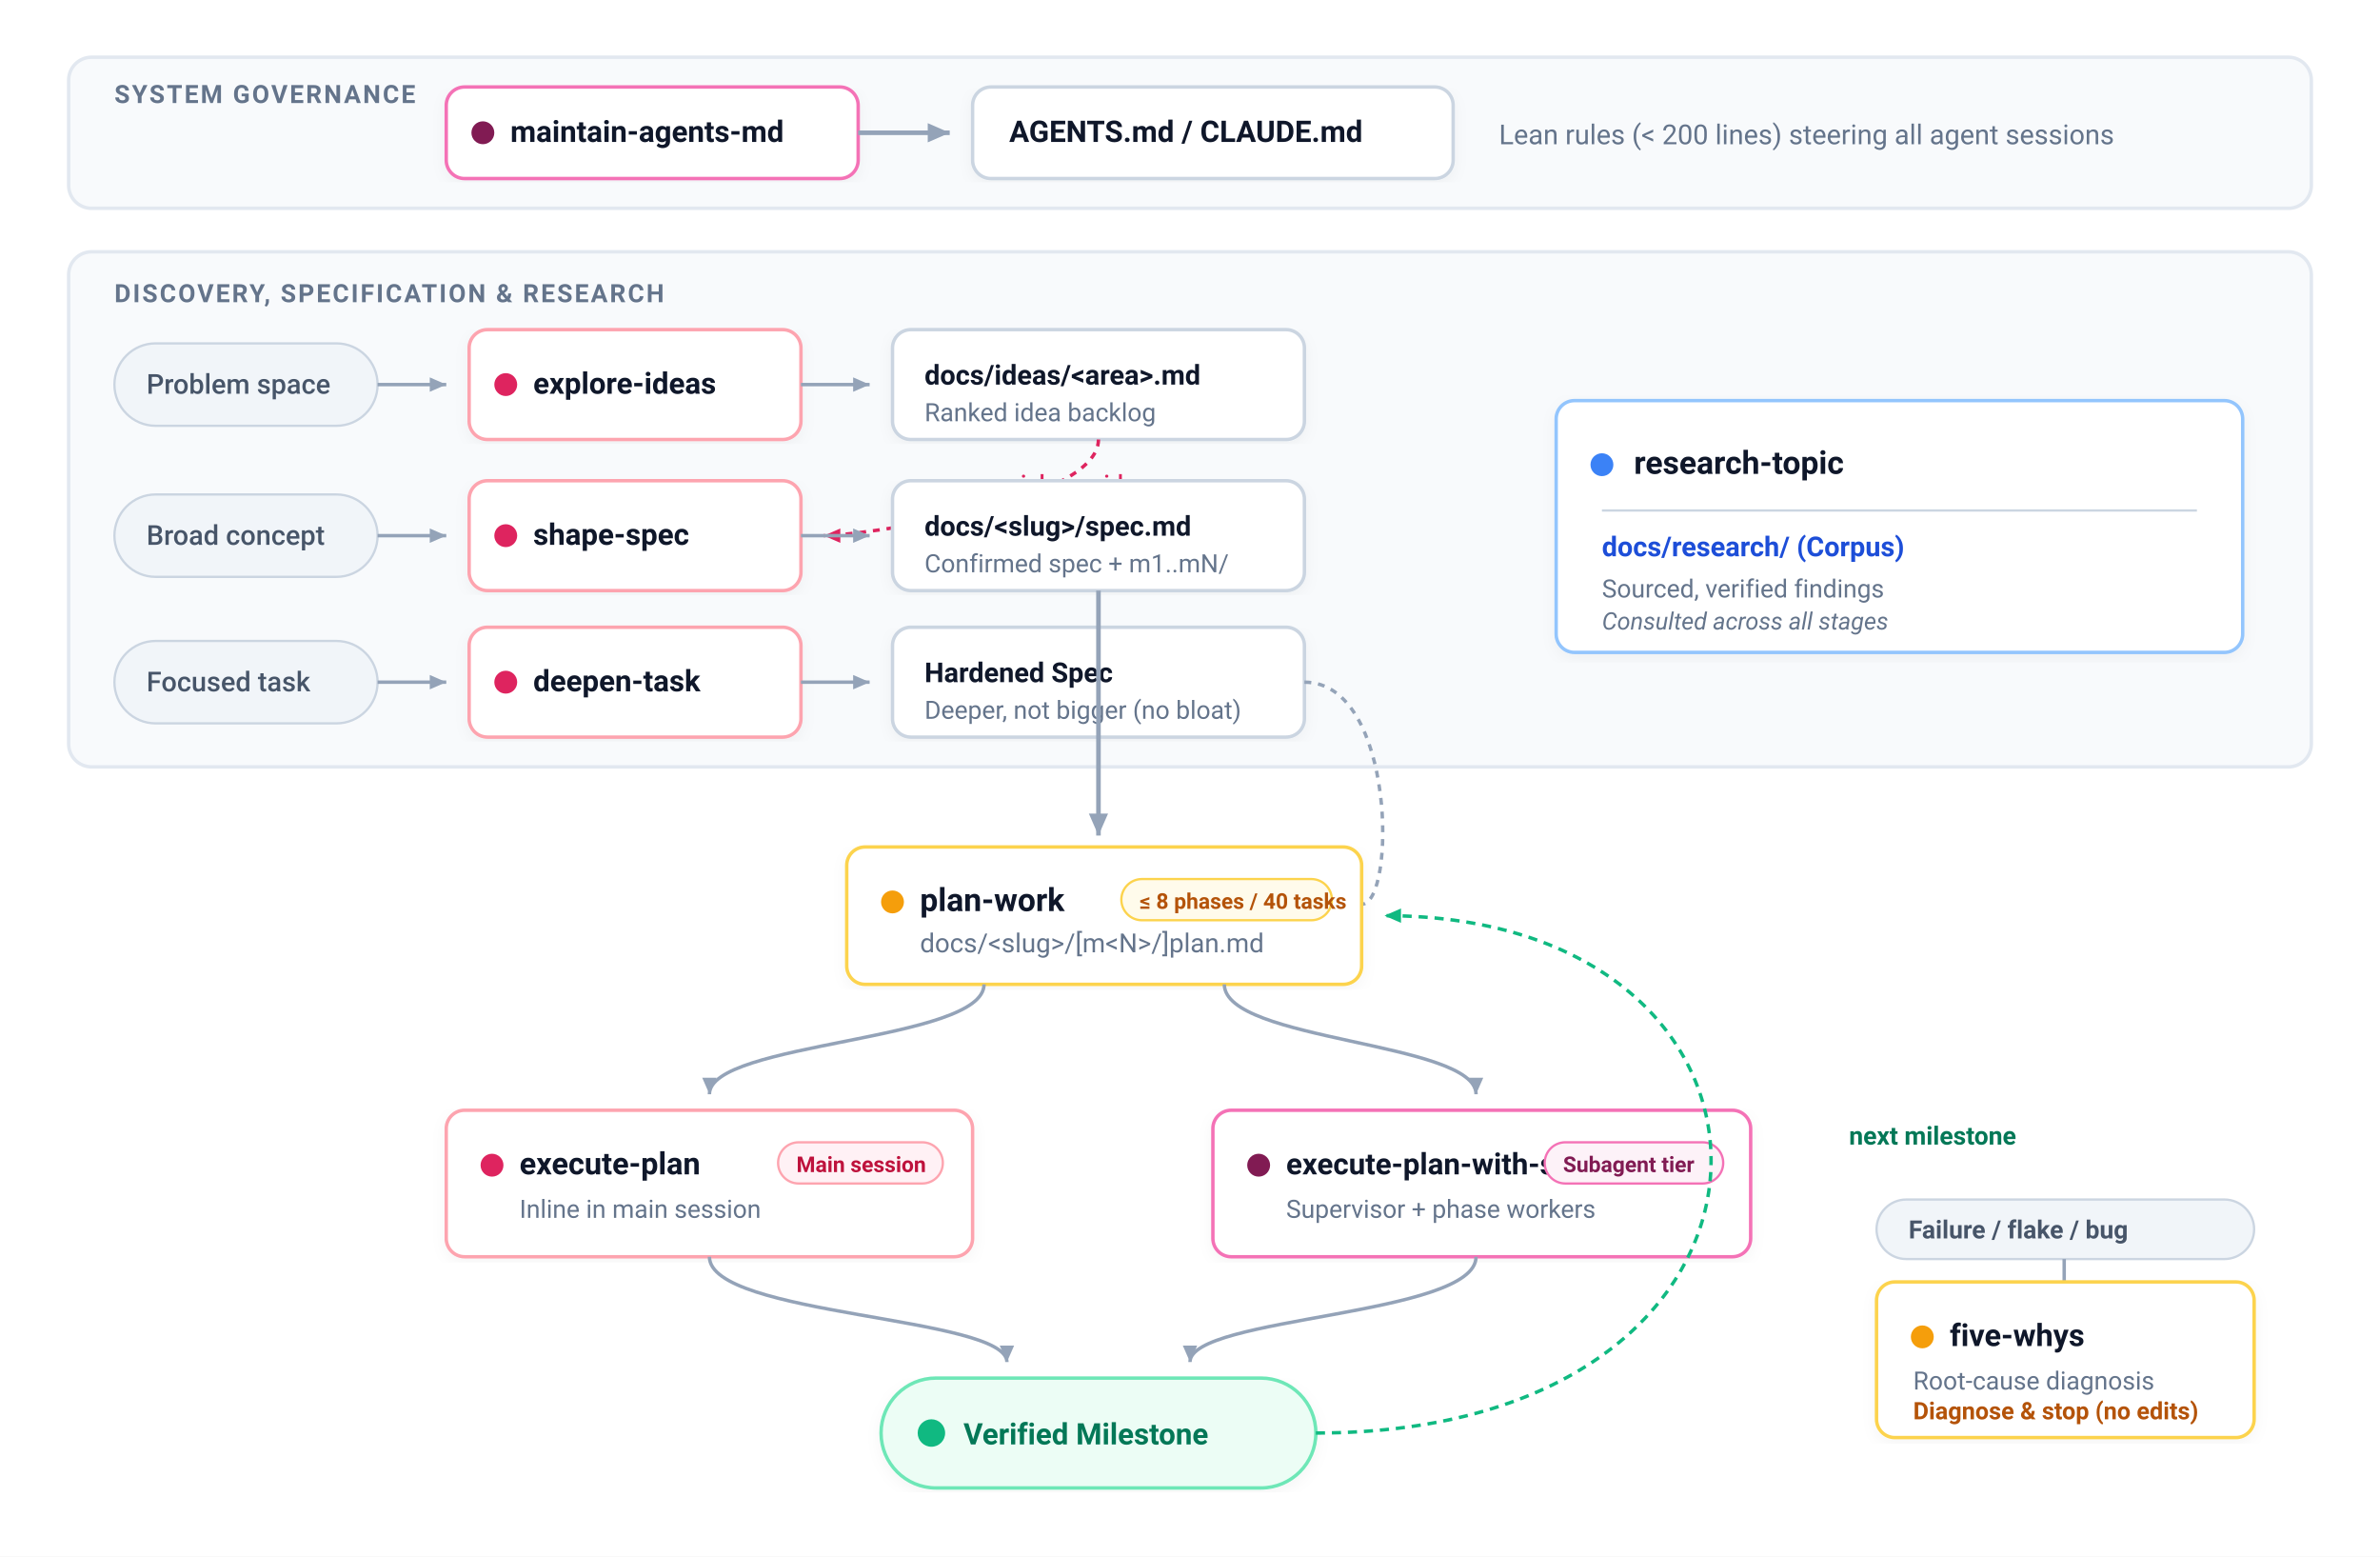
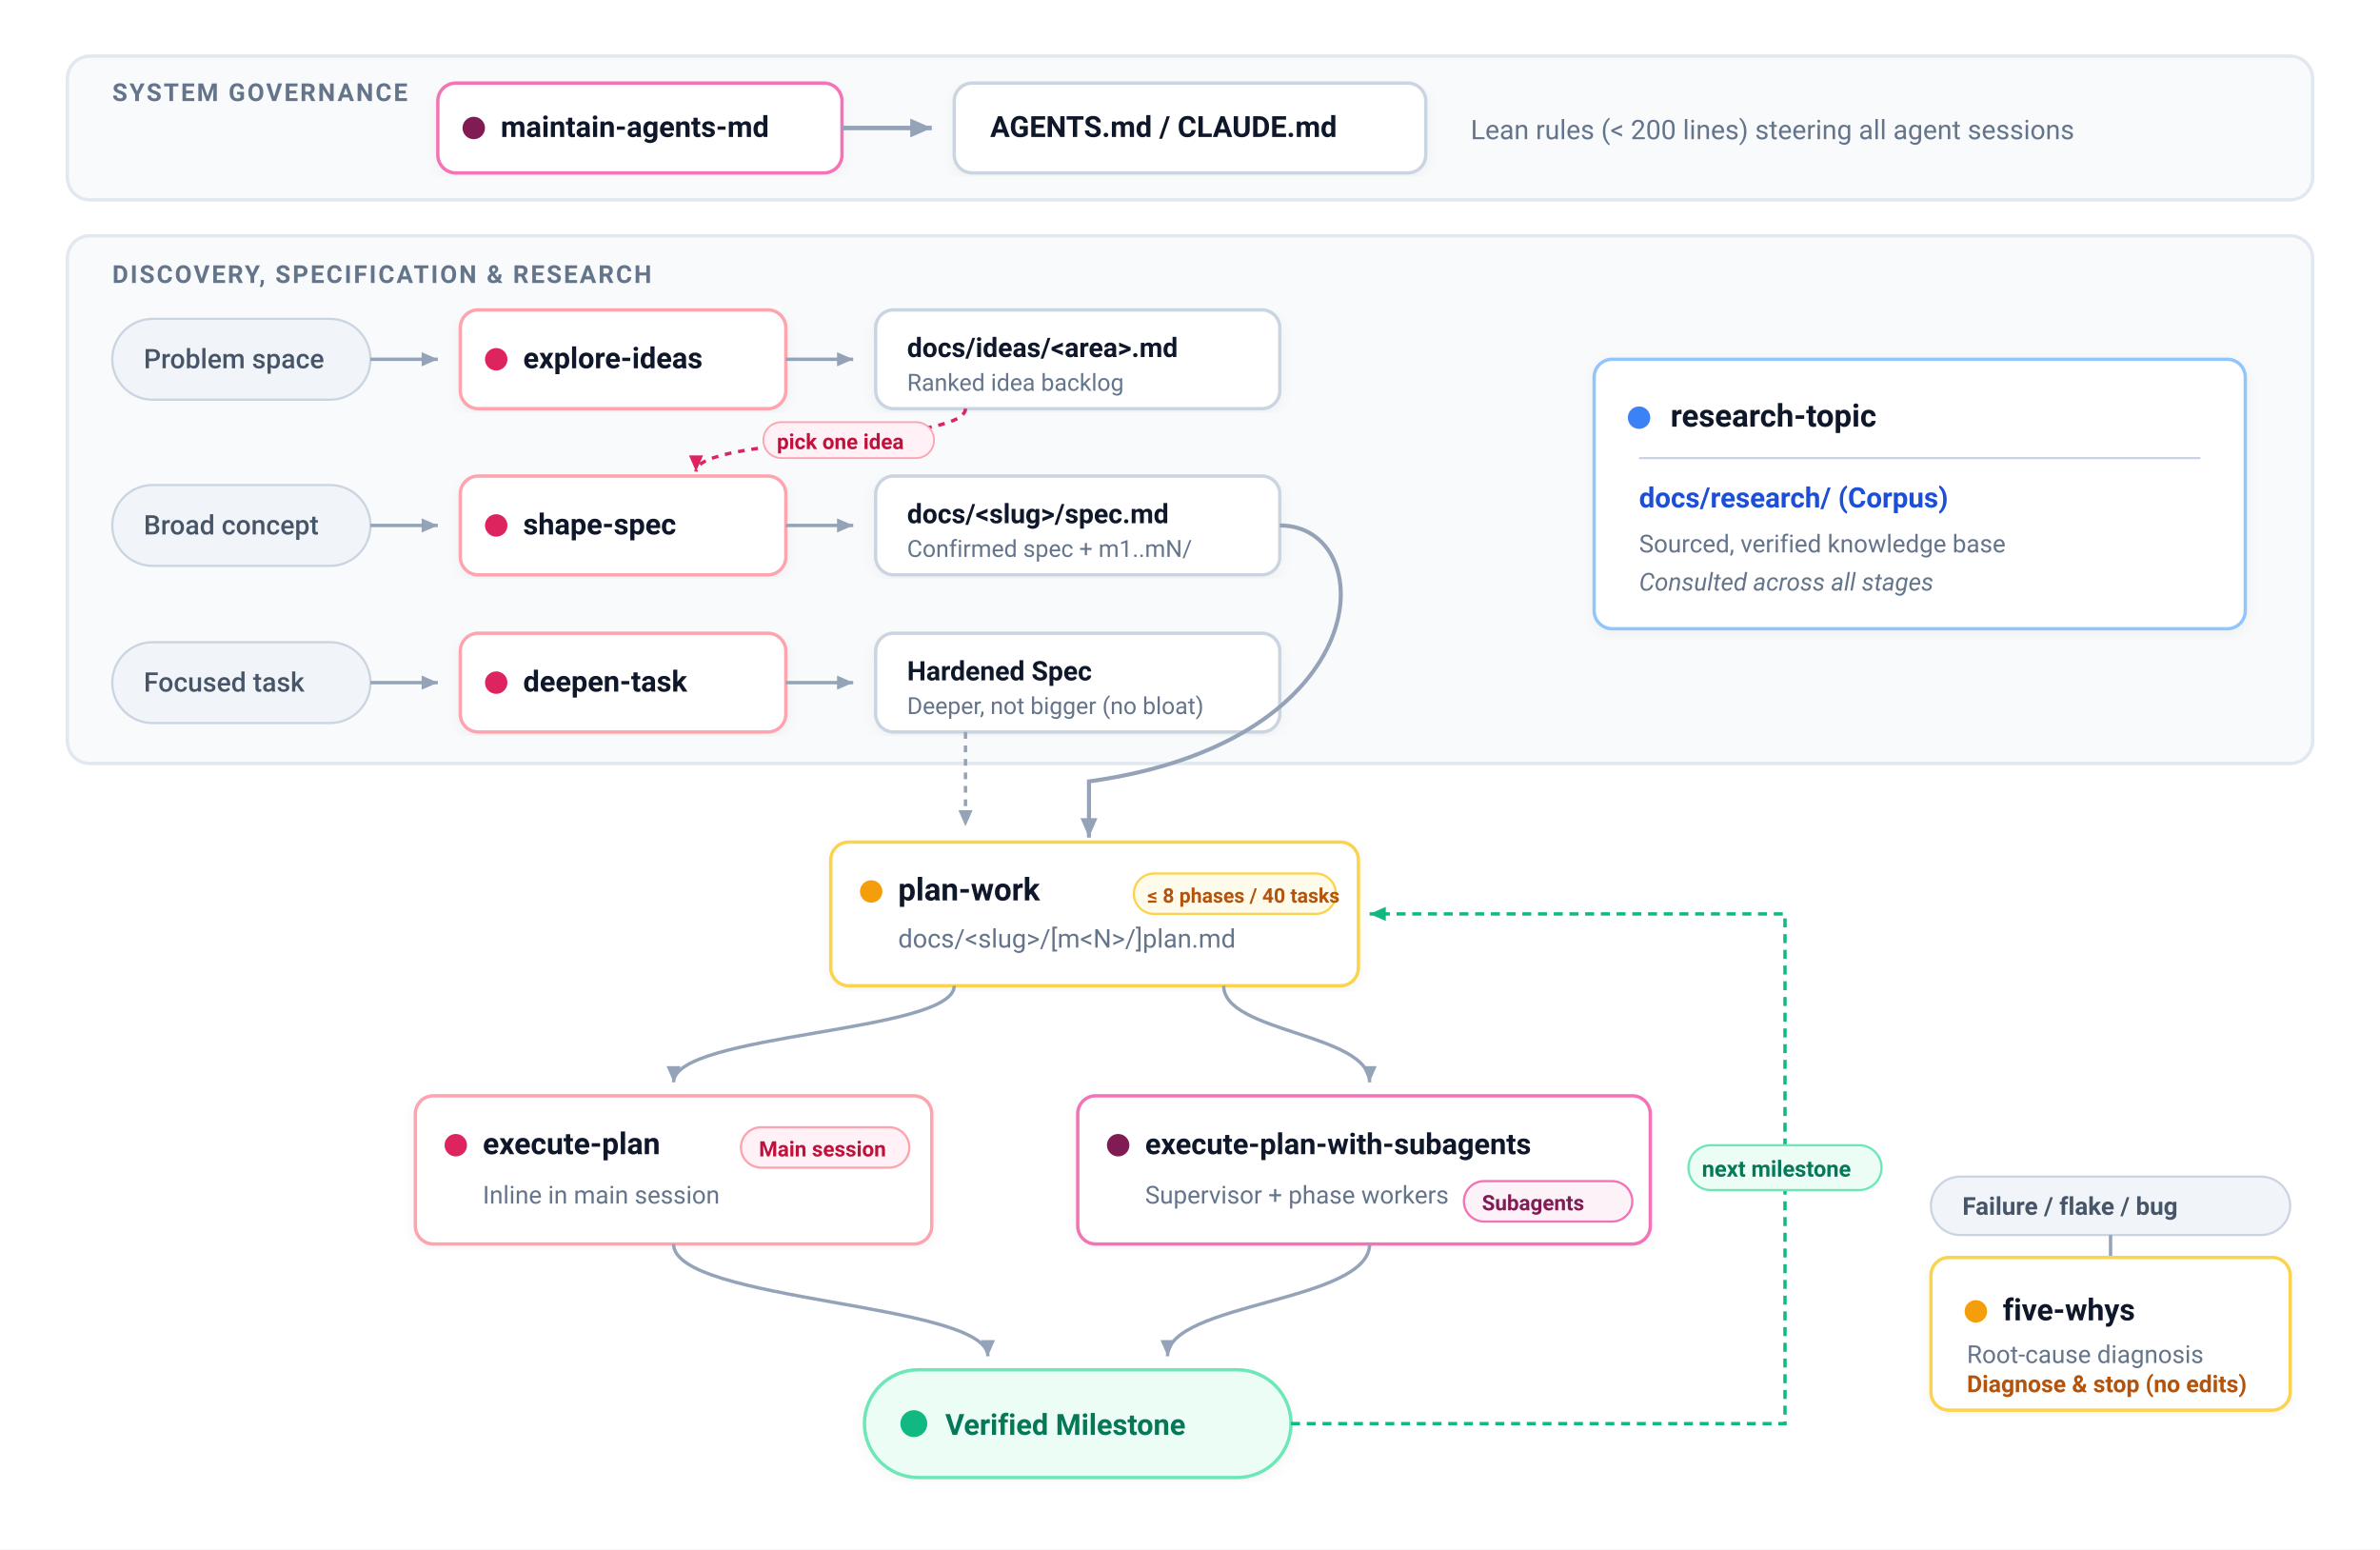
- <svg xmlns="http://www.w3.org/2000/svg" viewBox="0 0 1040 680" width="100%" height="100%" style="background-color: #FFFFFF; font-family: -apple-system, BlinkMacSystemFont, 'Segoe UI', Roboto, Helvetica, Arial, sans-serif;">
+ <svg xmlns="http://www.w3.org/2000/svg" viewBox="0 0 1060 690" width="100%" height="100%" style="background-color: #FFFFFF; font-family: -apple-system, BlinkMacSystemFont, 'Segoe UI', Roboto, Helvetica, Arial, sans-serif;">
  <defs>
    <marker id="arrow-light" viewBox="0 0 10 10" refX="8" refY="5" markerWidth="6" markerHeight="6" orient="auto-start-reverse">
      <path d="M 0 1.5 L 8 5 L 0 8.5 z" fill="#94A3B8" />
    </marker>
    <marker id="arrow-pink-light" viewBox="0 0 10 10" refX="8" refY="5" markerWidth="6" markerHeight="6" orient="auto-start-reverse">
      <path d="M 0 1.5 L 8 5 L 0 8.5 z" fill="#DE245F" />
    </marker>
    <marker id="arrow-emerald-light" viewBox="0 0 10 10" refX="8" refY="5" markerWidth="6" markerHeight="6" orient="auto-start-reverse">
      <path d="M 0 1.5 L 8 5 L 0 8.5 z" fill="#10B981" />
    </marker>
    <filter id="shadow-light" x="-4%" y="-4%" width="108%" height="108%">
      <feDropShadow dx="0" dy="2" stdDeviation="3" flood-color="rgba(0,0,0,0.04)" />
    </filter>
  </defs>
-   <rect width="1040" height="680" fill="#FFFFFF" />
-   <rect x="30" y="25" width="980" height="66" rx="10" fill="#F8FAFC" stroke="#E2E8F0" stroke-width="1.5" />
+   <rect width="1060" height="690" fill="#FFFFFF" />
+   <rect x="30" y="25" width="1000" height="64" rx="10" fill="#F8FAFC" stroke="#E2E8F0" stroke-width="1.5" />
  <text x="50" y="45" font-size="11" font-weight="700" fill="#64748B" letter-spacing="0.08em">SYSTEM GOVERNANCE</text>
-   <g transform="translate(195, 38)">
+   <g transform="translate(195, 37)">
    <rect width="180" height="40" rx="8" fill="#FFFFFF" stroke="#F472B6" stroke-width="1.5" filter="url(#shadow-light)" />
    <circle cx="16" cy="20" r="5" fill="#811B53" />
    <text x="28" y="24" font-size="13" font-weight="600" fill="#0F172A">maintain-agents-md</text>
  </g>
-   <path d="M 375 58 L 415 58" fill="none" stroke="#94A3B8" stroke-width="2" marker-end="url(#arrow-light)" />
-   <g transform="translate(425, 38)">
+   <path d="M 375 57 L 415 57" fill="none" stroke="#94A3B8" stroke-width="2" marker-end="url(#arrow-light)" />
+   <g transform="translate(425, 37)">
    <rect width="210" height="40" rx="8" fill="#FFFFFF" stroke="#CBD5E1" stroke-width="1.5" filter="url(#shadow-light)" />
    <text x="16" y="24" font-size="13" font-weight="600" fill="#0F172A">AGENTS.md / CLAUDE.md</text>
  </g>
-   <text x="655" y="63" font-size="12" fill="#64748B">Lean rules (&lt; 200 lines) steering all agent sessions</text>
-   <rect x="30" y="110" width="980" height="225" rx="10" fill="#F8FAFC" stroke="#E2E8F0" stroke-width="1.5" />
-   <text x="50" y="132" font-size="11" font-weight="700" fill="#64748B" letter-spacing="0.08em">DISCOVERY, SPECIFICATION &amp; RESEARCH</text>
-   <g transform="translate(50, 150)">
+   <text x="655" y="62" font-size="12" fill="#64748B">Lean rules (&lt; 200 lines) steering all agent sessions</text>
+   <rect x="30" y="105" width="1000" height="235" rx="10" fill="#F8FAFC" stroke="#E2E8F0" stroke-width="1.5" />
+   <text x="50" y="126" font-size="11" font-weight="700" fill="#64748B" letter-spacing="0.08em">DISCOVERY, SPECIFICATION &amp; RESEARCH</text>
+   <g transform="translate(50, 142)">
    <rect width="115" height="36" rx="18" fill="#F1F5F9" stroke="#CBD5E1" stroke-width="1" />
    <text x="14" y="22" font-size="12" font-weight="500" fill="#475569">Problem space</text>
  </g>
-   <path d="M 165 168 L 195 168" fill="none" stroke="#94A3B8" stroke-width="1.5" marker-end="url(#arrow-light)" />
-   <g transform="translate(205, 144)">
-     <rect width="145" height="48" rx="8" fill="#FFFFFF" stroke="#FDA4AF" stroke-width="1.5" filter="url(#shadow-light)" />
-     <circle cx="16" cy="24" r="5" fill="#DE245F" />
-     <text x="28" y="28" font-size="13" font-weight="600" fill="#0F172A">explore-ideas</text>
+   <path d="M 165 160 L 195 160" fill="none" stroke="#94A3B8" stroke-width="1.5" marker-end="url(#arrow-light)" />
+   <g transform="translate(205, 138)">
+     <rect width="145" height="44" rx="8" fill="#FFFFFF" stroke="#FDA4AF" stroke-width="1.5" filter="url(#shadow-light)" />
+     <circle cx="16" cy="22" r="5" fill="#DE245F" />
+     <text x="28" y="26" font-size="13" font-weight="600" fill="#0F172A">explore-ideas</text>
  </g>
-   <path d="M 350 168 L 380 168" fill="none" stroke="#94A3B8" stroke-width="1.5" marker-end="url(#arrow-light)" />
-   <g transform="translate(390, 144)">
-     <rect width="180" height="48" rx="8" fill="#FFFFFF" stroke="#CBD5E1" stroke-width="1.5" filter="url(#shadow-light)" />
-     <text x="14" y="24" font-size="12" font-weight="600" fill="#0F172A">docs/ideas/&lt;area&gt;.md</text>
-     <text x="14" y="40" font-size="11" fill="#64748B">Ranked idea backlog</text>
+   <path d="M 350 160 L 380 160" fill="none" stroke="#94A3B8" stroke-width="1.5" marker-end="url(#arrow-light)" />
+   <g transform="translate(390, 138)">
+     <rect width="180" height="44" rx="8" fill="#FFFFFF" stroke="#CBD5E1" stroke-width="1.5" filter="url(#shadow-light)" />
+     <text x="14" y="21" font-size="12" font-weight="600" fill="#0F172A">docs/ideas/&lt;area&gt;.md</text>
+     <text x="14" y="36" font-size="10.5" fill="#64748B">Ranked idea backlog</text>
  </g>
-   <path d="M 480 192 C 480 220 375 234 360 234" fill="none" stroke="#DE245F" stroke-width="1.5" stroke-dasharray="3 3" marker-end="url(#arrow-pink-light)" />
-   <text x="440" y="215" font-size="10.5" font-weight="500" fill="#DE245F">pick one idea</text>
+   <path d="M 430 182 C 430 198, 310 194, 310 210" fill="none" stroke="#DE245F" stroke-width="1.5" stroke-dasharray="3 3" marker-end="url(#arrow-pink-light)" />
+   <rect x="340" y="188" width="76" height="16" rx="8" fill="#FFF1F5" stroke="#FDA4AF" stroke-width="0.8" />
+   <text x="346" y="200" font-size="9.5" font-weight="600" fill="#BE123C">pick one idea</text>
  <g transform="translate(50, 216)">
    <rect width="115" height="36" rx="18" fill="#F1F5F9" stroke="#CBD5E1" stroke-width="1" />
    <text x="14" y="22" font-size="12" font-weight="500" fill="#475569">Broad concept</text>
  </g>
  <path d="M 165 234 L 195 234" fill="none" stroke="#94A3B8" stroke-width="1.5" marker-end="url(#arrow-light)" />
-   <g transform="translate(205, 210)">
-     <rect width="145" height="48" rx="8" fill="#FFFFFF" stroke="#FDA4AF" stroke-width="1.5" filter="url(#shadow-light)" />
-     <circle cx="16" cy="24" r="5" fill="#DE245F" />
-     <text x="28" y="28" font-size="13" font-weight="600" fill="#0F172A">shape-spec</text>
+   <g transform="translate(205, 212)">
+     <rect width="145" height="44" rx="8" fill="#FFFFFF" stroke="#FDA4AF" stroke-width="1.5" filter="url(#shadow-light)" />
+     <circle cx="16" cy="22" r="5" fill="#DE245F" />
+     <text x="28" y="26" font-size="13" font-weight="600" fill="#0F172A">shape-spec</text>
  </g>
  <path d="M 350 234 L 380 234" fill="none" stroke="#94A3B8" stroke-width="1.5" marker-end="url(#arrow-light)" />
-   <g transform="translate(390, 210)">
-     <rect width="180" height="48" rx="8" fill="#FFFFFF" stroke="#CBD5E1" stroke-width="1.5" filter="url(#shadow-light)" />
-     <text x="14" y="24" font-size="12" font-weight="600" fill="#0F172A">docs/&lt;slug&gt;/spec.md</text>
-     <text x="14" y="40" font-size="11" fill="#64748B">Confirmed spec + m1..mN/</text>
+   <g transform="translate(390, 212)">
+     <rect width="180" height="44" rx="8" fill="#FFFFFF" stroke="#CBD5E1" stroke-width="1.5" filter="url(#shadow-light)" />
+     <text x="14" y="21" font-size="12" font-weight="600" fill="#0F172A">docs/&lt;slug&gt;/spec.md</text>
+     <text x="14" y="36" font-size="10.5" fill="#64748B">Confirmed spec + m1..mN/</text>
  </g>
-   <g transform="translate(50, 280)">
+   <g transform="translate(50, 286)">
    <rect width="115" height="36" rx="18" fill="#F1F5F9" stroke="#CBD5E1" stroke-width="1" />
    <text x="14" y="22" font-size="12" font-weight="500" fill="#475569">Focused task</text>
  </g>
-   <path d="M 165 298 L 195 298" fill="none" stroke="#94A3B8" stroke-width="1.5" marker-end="url(#arrow-light)" />
-   <g transform="translate(205, 274)">
-     <rect width="145" height="48" rx="8" fill="#FFFFFF" stroke="#FDA4AF" stroke-width="1.5" filter="url(#shadow-light)" />
-     <circle cx="16" cy="24" r="5" fill="#DE245F" />
-     <text x="28" y="28" font-size="13" font-weight="600" fill="#0F172A">deepen-task</text>
+   <path d="M 165 304 L 195 304" fill="none" stroke="#94A3B8" stroke-width="1.5" marker-end="url(#arrow-light)" />
+   <g transform="translate(205, 282)">
+     <rect width="145" height="44" rx="8" fill="#FFFFFF" stroke="#FDA4AF" stroke-width="1.5" filter="url(#shadow-light)" />
+     <circle cx="16" cy="22" r="5" fill="#DE245F" />
+     <text x="28" y="26" font-size="13" font-weight="600" fill="#0F172A">deepen-task</text>
  </g>
-   <path d="M 350 298 L 380 298" fill="none" stroke="#94A3B8" stroke-width="1.5" marker-end="url(#arrow-light)" />
-   <g transform="translate(390, 274)">
-     <rect width="180" height="48" rx="8" fill="#FFFFFF" stroke="#CBD5E1" stroke-width="1.5" filter="url(#shadow-light)" />
-     <text x="14" y="24" font-size="12" font-weight="600" fill="#0F172A">Hardened Spec</text>
-     <text x="14" y="40" font-size="11" fill="#64748B">Deeper, not bigger (no bloat)</text>
+   <path d="M 350 304 L 380 304" fill="none" stroke="#94A3B8" stroke-width="1.5" marker-end="url(#arrow-light)" />
+   <g transform="translate(390, 282)">
+     <rect width="180" height="44" rx="8" fill="#FFFFFF" stroke="#CBD5E1" stroke-width="1.5" filter="url(#shadow-light)" />
+     <text x="14" y="21" font-size="12" font-weight="600" fill="#0F172A">Hardened Spec</text>
+     <text x="14" y="36" font-size="10.5" fill="#64748B">Deeper, not bigger (no bloat)</text>
  </g>
-   <g transform="translate(680, 175)">
-     <rect width="300" height="110" rx="8" fill="#FFFFFF" stroke="#93C5FD" stroke-width="1.5" filter="url(#shadow-light)" />
-     <circle cx="20" cy="28" r="5" fill="#3B82F6" />
-     <text x="34" y="32" font-size="14" font-weight="600" fill="#0F172A">research-topic</text>
-     <path d="M 20 48 L 280 48" stroke="#CBD5E1" stroke-width="1" />
-     <text x="20" y="68" font-size="12" font-weight="600" fill="#1D4ED8">docs/research/ (Corpus)</text>
-     <text x="20" y="86" font-size="11" fill="#64748B">Sourced, verified findings</text>
-     <text x="20" y="100" font-size="10.5" font-style="italic" fill="#64748B">Consulted across all stages</text>
+   <g transform="translate(710, 160)">
+     <rect width="290" height="120" rx="8" fill="#FFFFFF" stroke="#93C5FD" stroke-width="1.5" filter="url(#shadow-light)" />
+     <circle cx="20" cy="26" r="5" fill="#3B82F6" />
+     <text x="34" y="30" font-size="14" font-weight="600" fill="#0F172A">research-topic</text>
+     <path d="M 20 44 L 270 44" stroke="#CBD5E1" stroke-width="1" />
+     <text x="20" y="66" font-size="12.5" font-weight="600" fill="#1D4ED8">docs/research/ (Corpus)</text>
+     <text x="20" y="86" font-size="11" fill="#64748B">Sourced, verified knowledge base</text>
+     <text x="20" y="103" font-size="11" font-style="italic" fill="#64748B">Consulted across all stages</text>
  </g>
-   <path d="M 480 258 L 480 365" fill="none" stroke="#94A3B8" stroke-width="2" marker-end="url(#arrow-light)" />
-   <path d="M 570 298 C 610 298 610 395 595 395" fill="none" stroke="#94A3B8" stroke-width="1.5" stroke-dasharray="3 3" />
-   <g transform="translate(370, 370)">
-     <rect width="225" height="60" rx="8" fill="#FFFFFF" stroke="#FCD34D" stroke-width="1.5" filter="url(#shadow-light)" />
-     <circle cx="20" cy="24" r="5" fill="#F59E0B" />
-     <text x="32" y="28" font-size="14" font-weight="600" fill="#0F172A">plan-work</text>
-     <text x="32" y="46" font-size="11.5" fill="#64748B">docs/&lt;slug&gt;/[m&lt;N&gt;/]plan.md</text>
-     <rect x="120" y="14" width="92" height="18" rx="9" fill="#FFFBEB" stroke="#FCD34D" stroke-width="1" />
-     <text x="128" y="27" font-size="9.5" font-weight="600" fill="#B45309">≤ 8 phases / 40 tasks</text>
+   <path d="M 570 234 C 615 234, 615 330, 485 348 L 485 373" fill="none" stroke="#94A3B8" stroke-width="1.8" marker-end="url(#arrow-light)" />
+   <path d="M 430 326 L 430 368" fill="none" stroke="#94A3B8" stroke-width="1.5" stroke-dasharray="3 3" marker-end="url(#arrow-light)" />
+   <g transform="translate(370, 375)">
+     <rect width="235" height="64" rx="8" fill="#FFFFFF" stroke="#FCD34D" stroke-width="1.5" filter="url(#shadow-light)" />
+     <circle cx="18" cy="22" r="5" fill="#F59E0B" />
+     <text x="30" y="26" font-size="14" font-weight="600" fill="#0F172A">plan-work</text>
+     <text x="30" y="47" font-size="11.5" fill="#64748B">docs/&lt;slug&gt;/[m&lt;N&gt;/]plan.md</text>
+     <rect x="135" y="14" width="90" height="18" rx="9" fill="#FFFBEB" stroke="#FCD34D" stroke-width="1" />
+     <text x="141" y="27" font-size="9" font-weight="600" fill="#B45309">≤ 8 phases / 40 tasks</text>
  </g>
-   <path d="M 430 430 C 430 455 310 455 310 478" fill="none" stroke="#94A3B8" stroke-width="1.5" marker-end="url(#arrow-light)" />
-   <path d="M 535 430 C 535 455 645 455 645 478" fill="none" stroke="#94A3B8" stroke-width="1.5" marker-end="url(#arrow-light)" />
-   <g transform="translate(195, 485)">
-     <rect width="230" height="64" rx="8" fill="#FFFFFF" stroke="#FDA4AF" stroke-width="1.5" filter="url(#shadow-light)" />
-     <circle cx="20" cy="24" r="5" fill="#DE245F" />
-     <text x="32" y="28" font-size="13.5" font-weight="600" fill="#0F172A">execute-plan</text>
-     <text x="32" y="47" font-size="11" fill="#64748B">Inline in main session</text>
-     <rect x="145" y="14" width="72" height="18" rx="9" fill="#FFF1F5" stroke="#FDA4AF" stroke-width="1" />
+   <path d="M 425 439 C 425 460 300 460 300 482" fill="none" stroke="#94A3B8" stroke-width="1.5" marker-end="url(#arrow-light)" />
+   <path d="M 545 439 C 545 460 610 460 610 482" fill="none" stroke="#94A3B8" stroke-width="1.5" marker-end="url(#arrow-light)" />
+   <g transform="translate(185, 488)">
+     <rect width="230" height="66" rx="8" fill="#FFFFFF" stroke="#FDA4AF" stroke-width="1.5" filter="url(#shadow-light)" />
+     <circle cx="18" cy="22" r="5" fill="#DE245F" />
+     <text x="30" y="26" font-size="13.5" font-weight="600" fill="#0F172A">execute-plan</text>
+     <text x="30" y="48" font-size="11" fill="#64748B">Inline in main session</text>
+     <rect x="145" y="14" width="75" height="18" rx="9" fill="#FFF1F5" stroke="#FDA4AF" stroke-width="1" />
    <text x="153" y="27" font-size="9.5" font-weight="600" fill="#BE123C">Main session</text>
  </g>
-   <g transform="translate(530, 485)">
-     <rect width="235" height="64" rx="8" fill="#FFFFFF" stroke="#F472B6" stroke-width="1.5" filter="url(#shadow-light)" />
-     <circle cx="20" cy="24" r="5" fill="#811B53" />
-     <text x="32" y="28" font-size="13" font-weight="600" fill="#0F172A">execute-plan-with-subagents</text>
-     <text x="32" y="47" font-size="11" fill="#64748B">Supervisor + phase workers</text>
-     <rect x="145" y="14" width="78" height="18" rx="9" fill="#FDF2F8" stroke="#F472B6" stroke-width="1" />
-     <text x="153" y="27" font-size="9.5" font-weight="600" fill="#811B53">Subagent tier</text>
+   <g transform="translate(480, 488)">
+     <rect width="255" height="66" rx="8" fill="#FFFFFF" stroke="#F472B6" stroke-width="1.5" filter="url(#shadow-light)" />
+     <circle cx="18" cy="22" r="5" fill="#811B53" />
+     <text x="30" y="26" font-size="13" font-weight="600" fill="#0F172A">execute-plan-with-subagents</text>
+     <text x="30" y="48" font-size="11" fill="#64748B">Supervisor + phase workers</text>
+     <rect x="172" y="38" width="75" height="18" rx="9" fill="#FDF2F8" stroke="#F472B6" stroke-width="1" />
+     <text x="180" y="51" font-size="9.5" font-weight="600" fill="#811B53">Subagents</text>
  </g>
-   <path d="M 310 549 C 310 575 440 575 440 595" fill="none" stroke="#94A3B8" stroke-width="1.5" marker-end="url(#arrow-light)" />
-   <path d="M 645 549 C 645 575 520 575 520 595" fill="none" stroke="#94A3B8" stroke-width="1.5" marker-end="url(#arrow-light)" />
-   <g transform="translate(385, 602)">
+   <path d="M 300 554 C 300 580 440 580 440 604" fill="none" stroke="#94A3B8" stroke-width="1.5" marker-end="url(#arrow-light)" />
+   <path d="M 610 554 C 610 580 520 580 520 604" fill="none" stroke="#94A3B8" stroke-width="1.5" marker-end="url(#arrow-light)" />
+   <g transform="translate(385, 610)">
    <rect width="190" height="48" rx="24" fill="#ECFDF5" stroke="#6EE7B7" stroke-width="1.5" filter="url(#shadow-light)" />
    <circle cx="22" cy="24" r="6" fill="#10B981" />
    <text x="36" y="29" font-size="13" font-weight="700" fill="#047857">Verified Milestone</text>
  </g>
-   <path d="M 575 626 C 800 626 800 400 605 400" fill="none" stroke="#10B981" stroke-width="1.5" stroke-dasharray="4 3" marker-end="url(#arrow-emerald-light)" />
-   <text x="808" y="500" font-size="11" font-weight="600" fill="#047857">next milestone</text>
-   <g transform="translate(820, 560)">
-     <rect x="0" y="-36" width="165" height="26" rx="13" fill="#F1F5F9" stroke="#CBD5E1" stroke-width="1" />
+   <path d="M 575 634 L 795 634 L 795 407 L 610 407" fill="none" stroke="#10B981" stroke-width="1.5" stroke-dasharray="4 3" marker-end="url(#arrow-emerald-light)" />
+   <rect x="752" y="510" width="86" height="20" rx="10" fill="#ECFDF5" stroke="#6EE7B7" stroke-width="1" />
+   <text x="758" y="524" font-size="10" font-weight="600" fill="#047857">next milestone</text>
+   <g transform="translate(860, 560)">
+     <rect x="0" y="-36" width="160" height="26" rx="13" fill="#F1F5F9" stroke="#CBD5E1" stroke-width="1" />
    <text x="14" y="-19" font-size="11" font-weight="600" fill="#475569">Failure / flake / bug</text>
-     <path d="M 82 -10 L 82 8" fill="none" stroke="#94A3B8" stroke-width="1.5" marker-end="url(#arrow-light)" />
-     <rect width="165" height="68" rx="8" fill="#FFFFFF" stroke="#FCD34D" stroke-width="1.5" filter="url(#shadow-light)" />
+     <path d="M 80 -10 L 80 8" fill="none" stroke="#94A3B8" stroke-width="1.5" marker-end="url(#arrow-light)" />
+     <rect width="160" height="68" rx="8" fill="#FFFFFF" stroke="#FCD34D" stroke-width="1.5" filter="url(#shadow-light)" />
    <circle cx="20" cy="24" r="5" fill="#F59E0B" />
    <text x="32" y="28" font-size="13.5" font-weight="600" fill="#0F172A">five-whys</text>
    <text x="16" y="47" font-size="11" fill="#64748B">Root-cause diagnosis</text>
    <text x="16" y="60" font-size="10.5" font-weight="600" fill="#B45309">Diagnose &amp; stop (no edits)</text>
  </g>
</svg>
